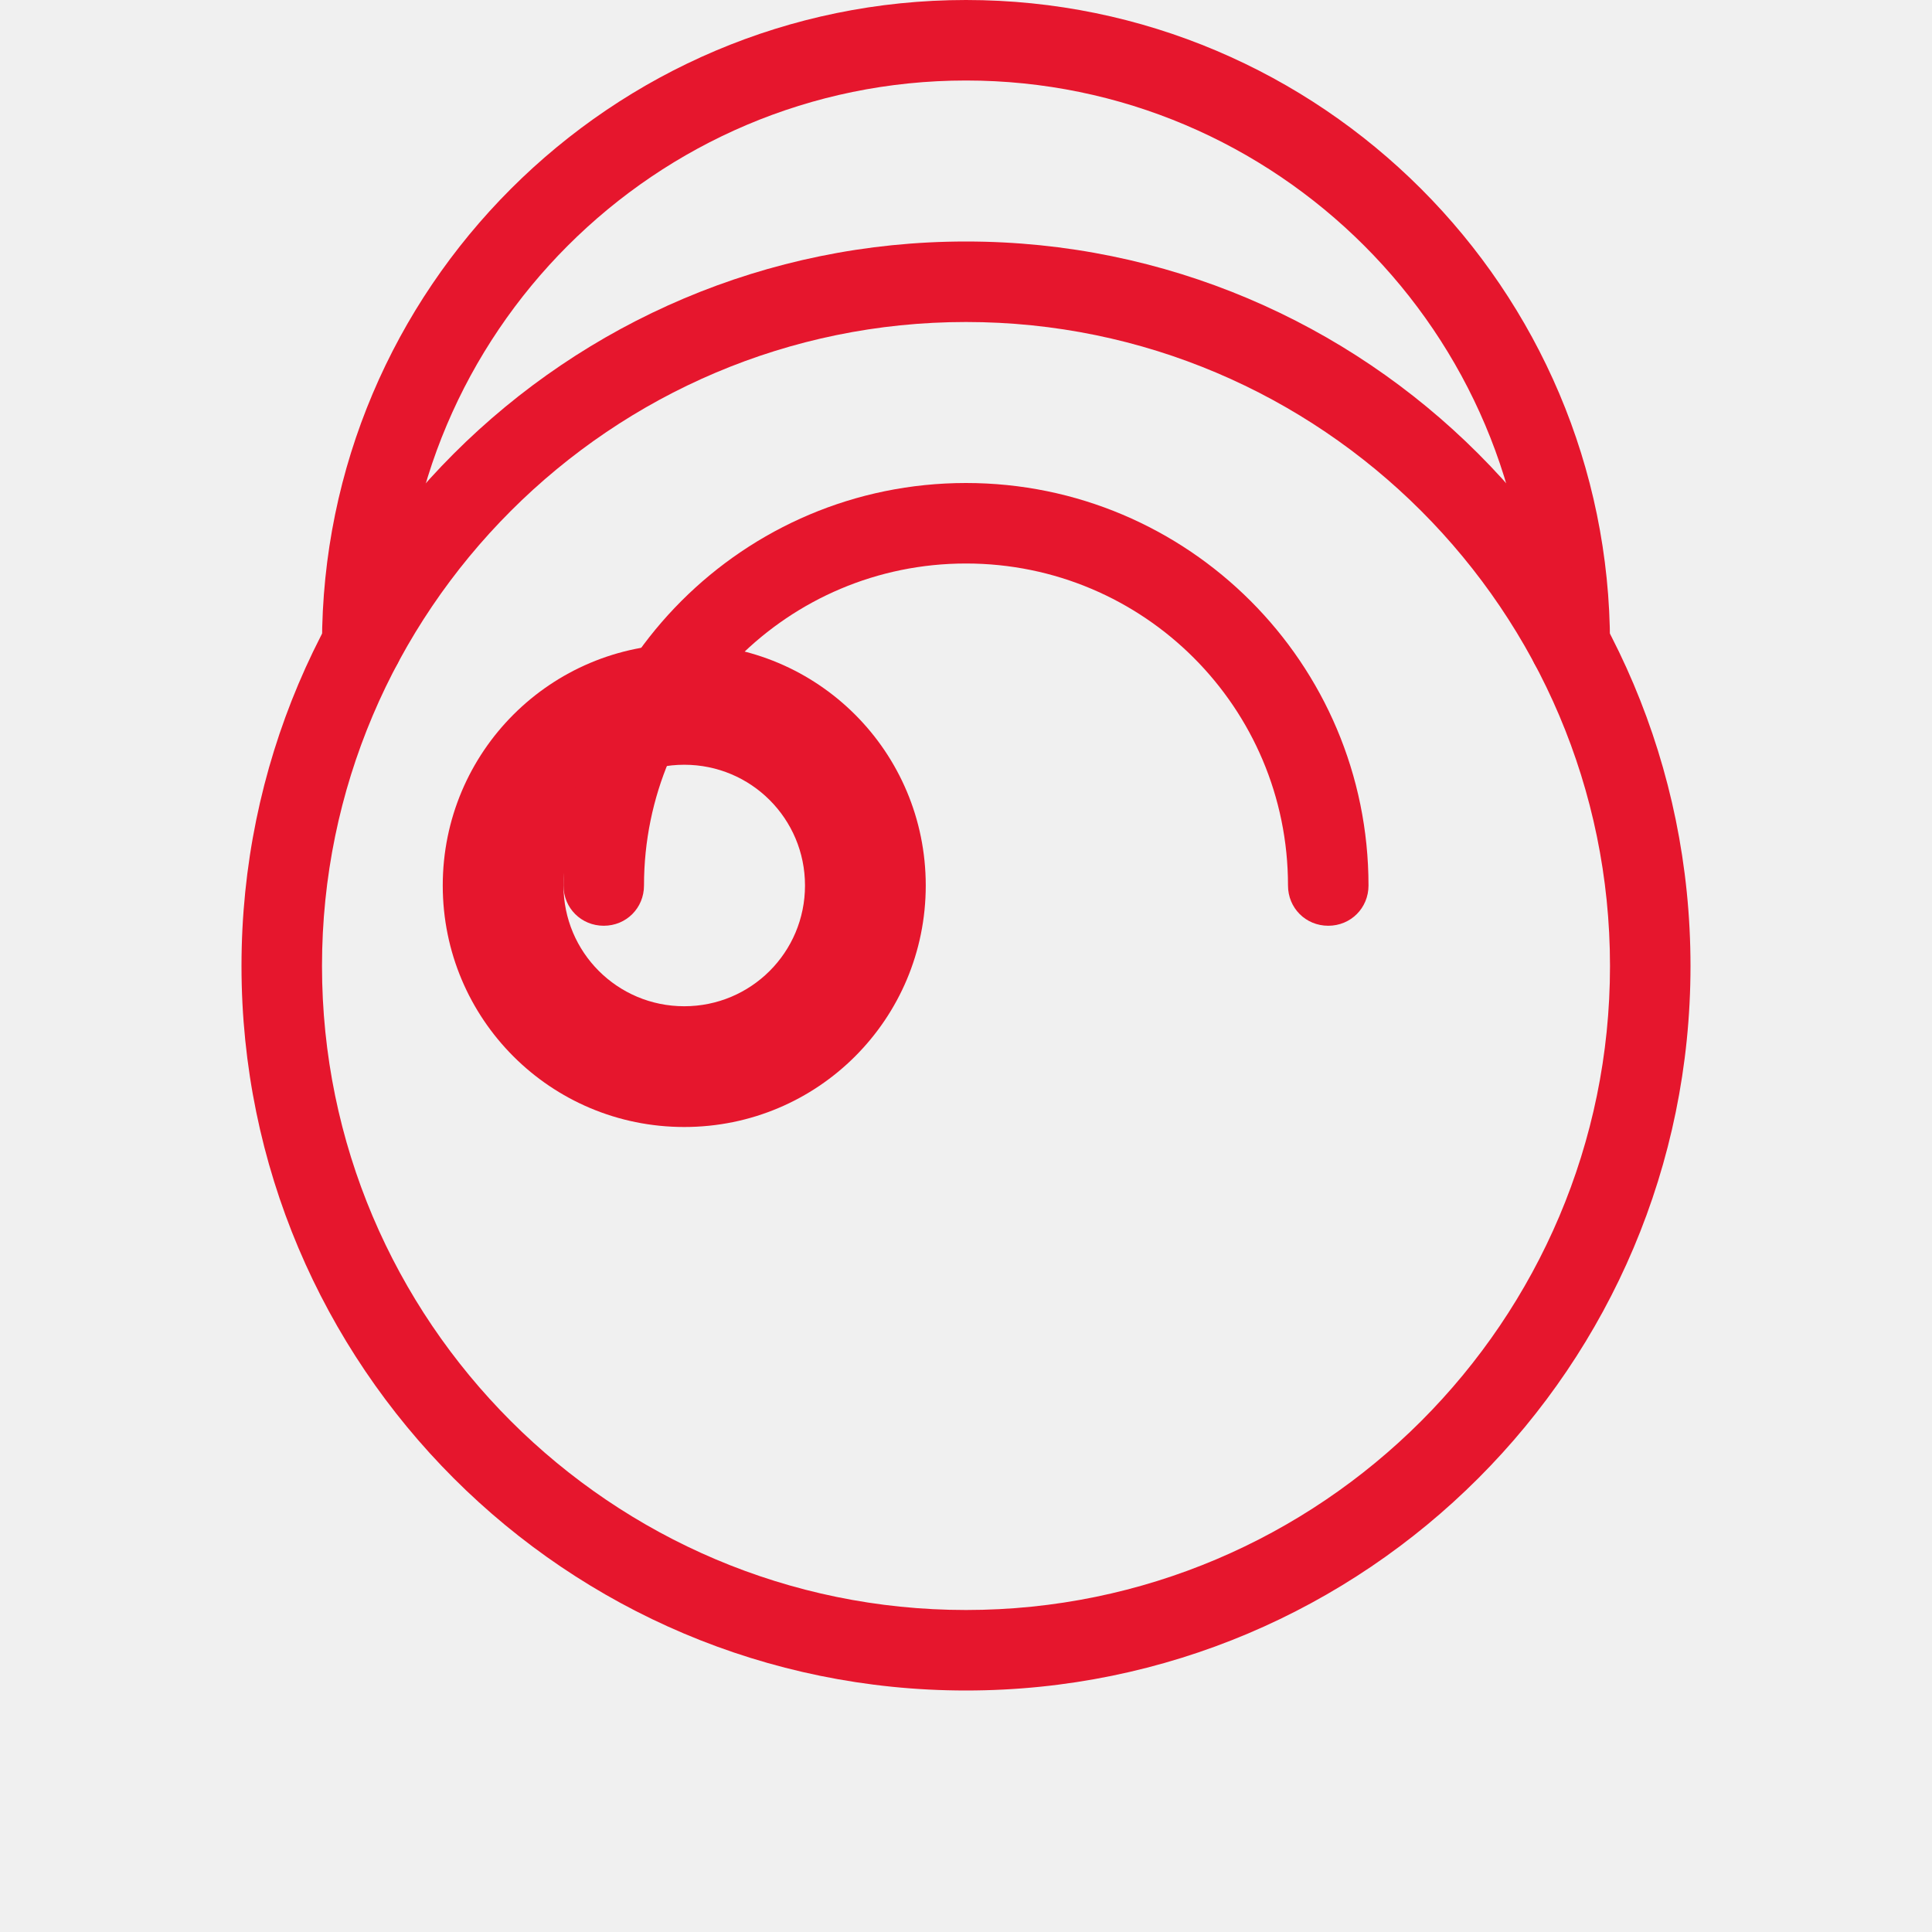
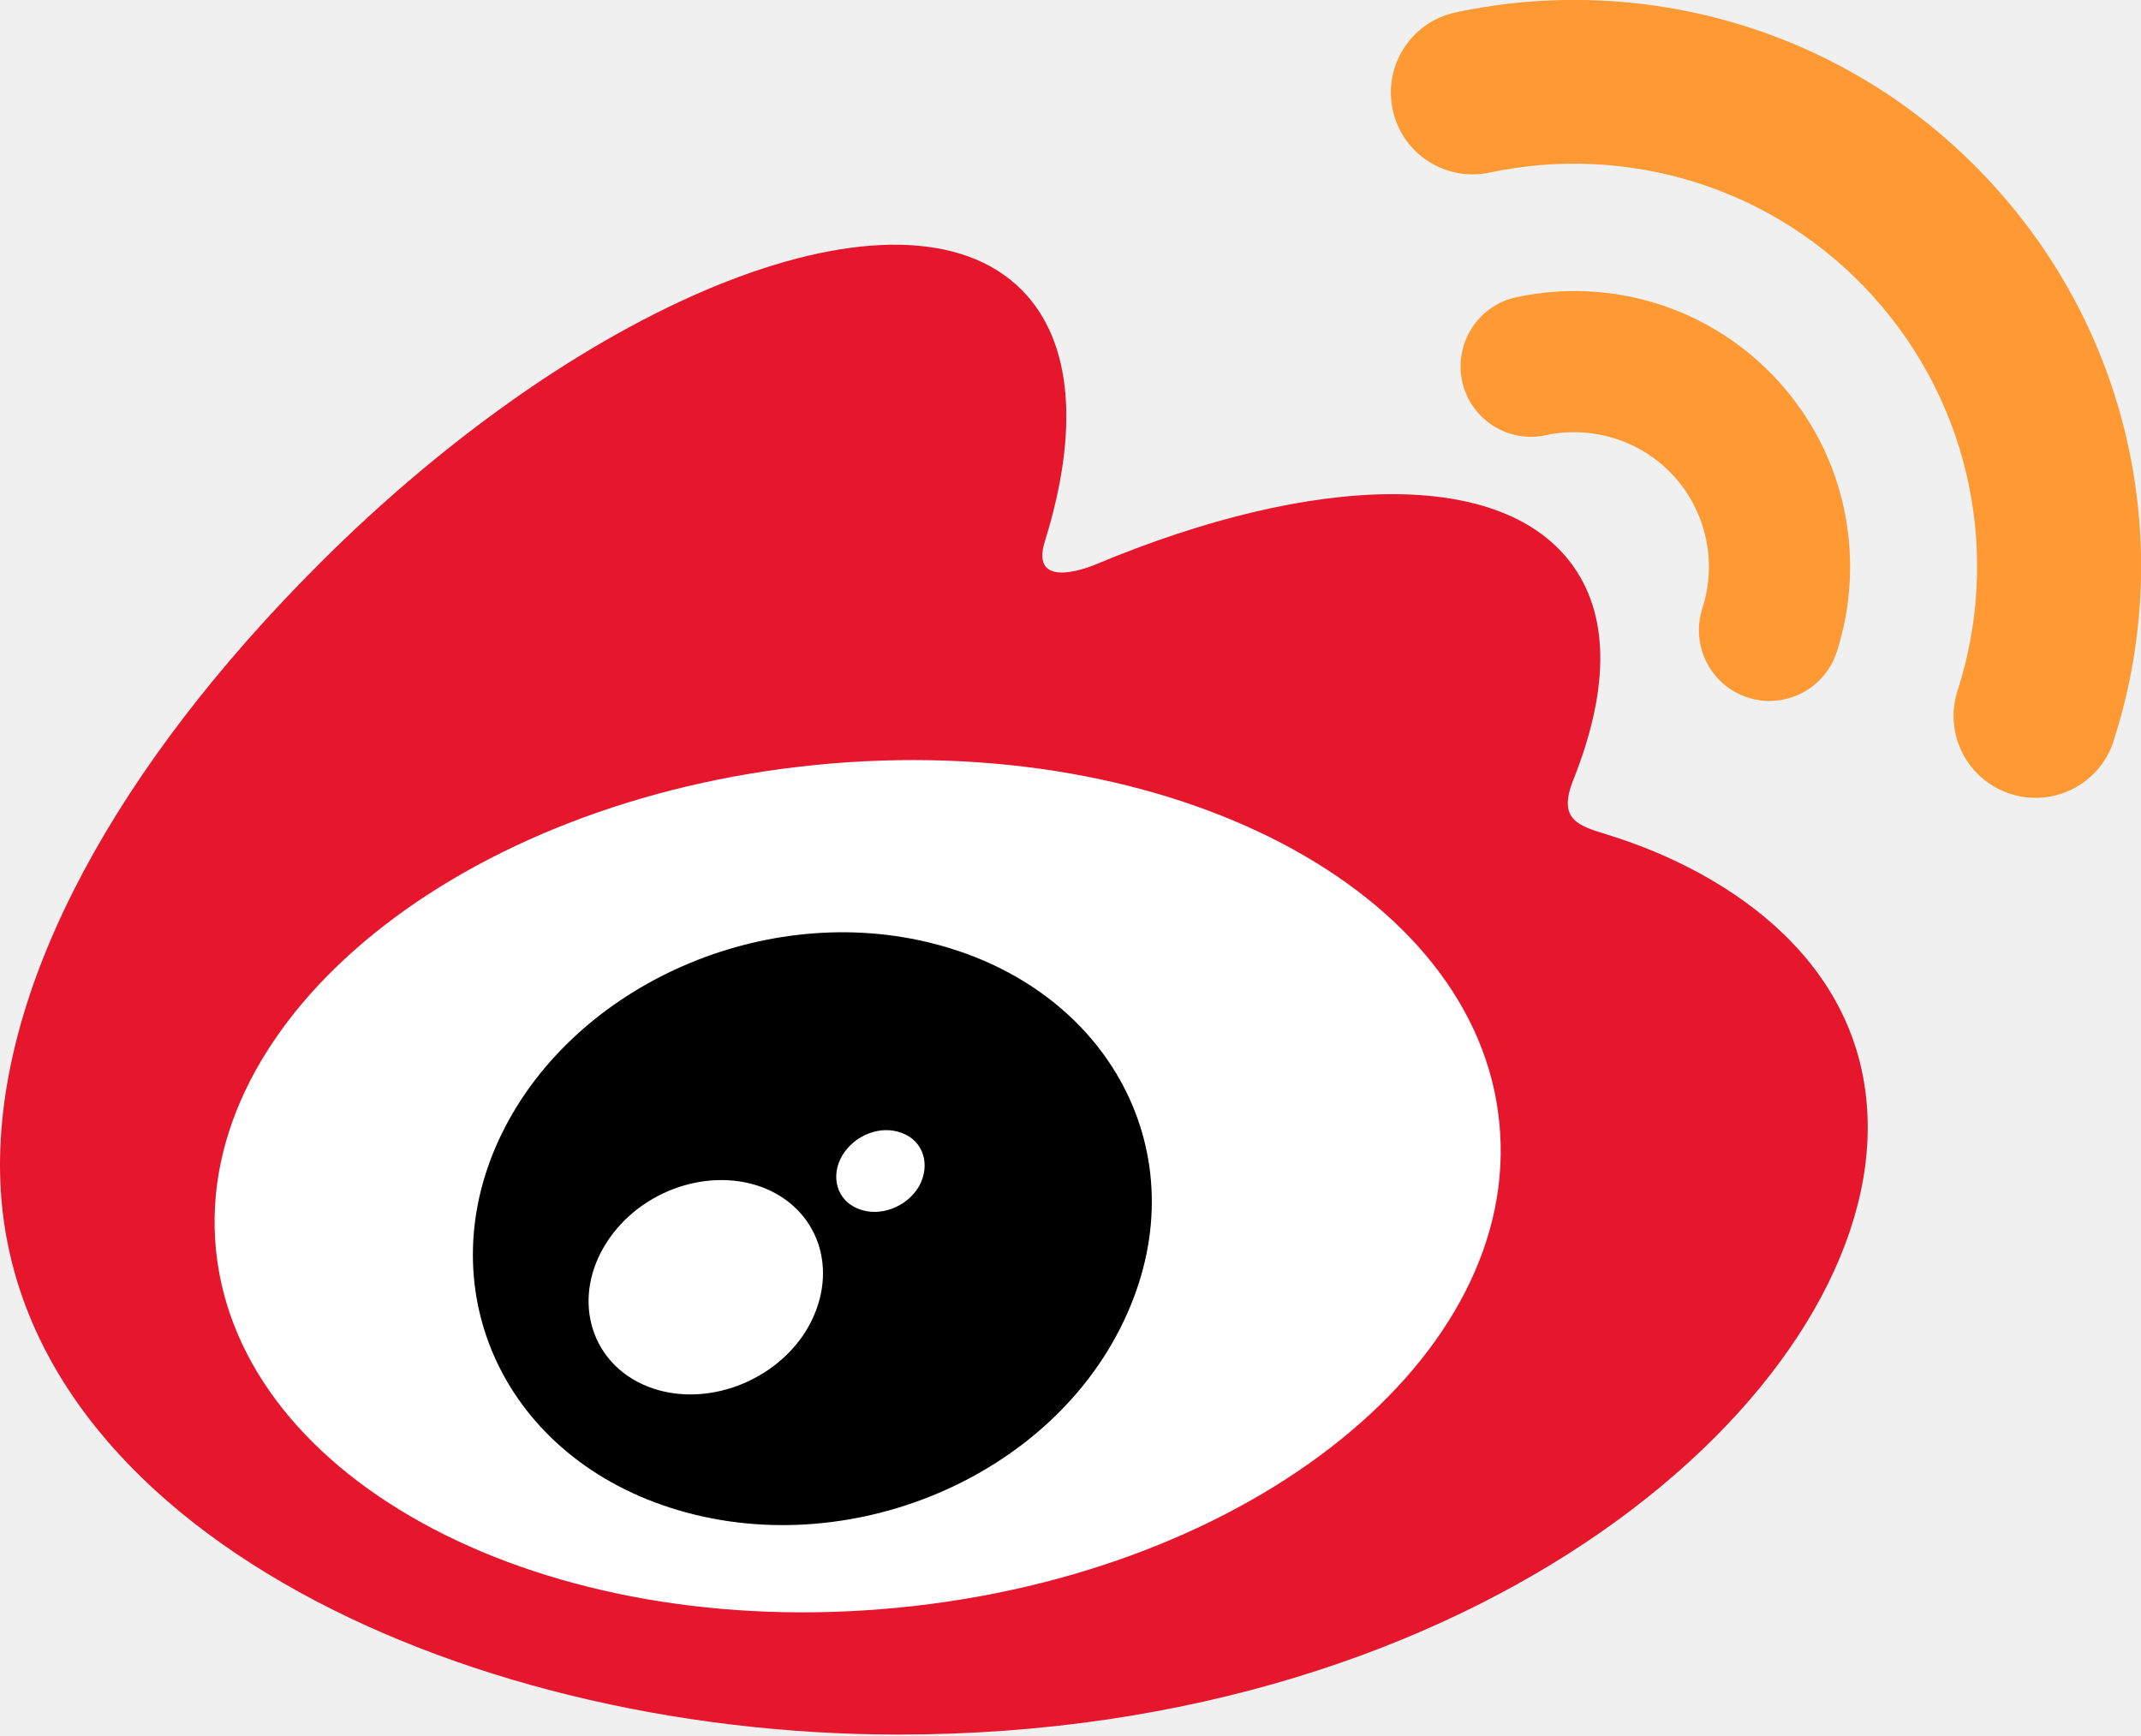
- <svg xmlns="http://www.w3.org/2000/svg" viewBox="0 0 24 24" fill="#E6162D">
-   <path d="M8.5 14c-1.66 0-3-1.34-3-3s1.34-3 3-3 3 1.34 3 3-1.34 3-3 3zm0-4.5c-.83 0-1.5.67-1.5 1.5s.67 1.5 1.5 1.5 1.5-.67 1.5-1.5-.67-1.5-1.5-1.5z" />
-   <path d="M19.5 8.5c-.28 0-.5-.22-.5-.5 0-3.86-3.14-7-7-7s-7 3.14-7 7c0 .28-.22.5-.5.5s-.5-.22-.5-.5c0-4.41 3.59-8 8-8s8 3.59 8 8c0 .28-.22.5-.5.5z" />
-   <path d="M16.5 11.5c-.28 0-.5-.22-.5-.5 0-2.21-1.79-4-4-4s-4 1.79-4 4c0 .28-.22.5-.5.5s-.5-.22-.5-.5c0-2.76 2.24-5 5-5s5 2.24 5 5c0 .28-.22.5-.5.5z" />
-   <path d="M12 21c-4.97 0-9-4.03-9-9s4.03-9 9-9 9 4.03 9 9-4.03 9-9 9zm0-17c-4.41 0-8 3.59-8 8s3.59 8 8 8 8-3.59 8-8-3.59-8-8-8z" />
+ <svg xmlns="http://www.w3.org/2000/svg" viewBox="0 0 512 415" fill-rule="evenodd" clip-rule="evenodd" stroke-linejoin="round" stroke-miterlimit="2">
+   <g transform="scale(1.45729)">
+     <clipPath id="prefix__a">
+       <path d="M0 0h351.336v284.628H0z" />
+     </clipPath>
+     <g clip-path="url(#prefix__a)" fill-rule="nonzero">
+       <path d="M25.84 195.715c0 40.917 53.28 74.078 118.97 74.078 65.691 0 118.971-33.161 118.971-74.078 0-40.918-53.28-74.078-118.971-74.078-65.69 0-118.97 33.16-118.97 74.078" fill="#fff" />
+       <path d="M147.622 263.781c-58.176 5.769-108.401-20.556-112.183-58.71-3.781-38.202 40.336-73.786 98.463-79.556 58.177-5.769 108.402 20.556 112.135 58.71 3.83 38.202-40.287 73.835-98.415 79.556m116.304-126.776c-4.945-1.503-8.338-2.472-5.769-8.969 5.624-14.107 6.206-26.276.097-35.002-11.393-16.29-42.614-15.417-78.392-.437 0 0-11.248 4.897-8.339-3.975 5.478-17.695 4.654-32.482-3.878-41.063-19.392-19.44-71.024.727-115.286 44.99C19.247 125.661 0 160.809 0 191.206c0 58.079 74.514 93.422 147.38 93.422 95.555 0 159.112-55.51 159.112-99.579.049-26.664-22.398-41.79-42.566-48.044" fill="#e6162d" />
+       <path d="M327.387 30.688C304.311 5.09 270.277-4.654 238.862 2.036c-7.272 1.552-11.877 8.727-10.326 15.95 1.551 7.272 8.678 11.878 15.95 10.326 22.349-4.751 46.541 2.182 62.927 20.362 16.387 18.18 20.847 42.954 13.817 64.673-2.278 7.078 1.6 14.641 8.678 16.919 7.078 2.279 14.641-1.599 16.92-8.629v-.049c9.89-30.494 3.636-65.351-19.441-90.9" fill="#f93" />
+       <path d="M291.948 62.685c-11.247-12.459-27.828-17.211-43.099-13.914-6.254 1.309-10.229 7.515-8.92 13.769 1.357 6.253 7.514 10.229 13.72 8.871 7.466-1.599 15.61.728 21.089 6.788a22.126 22.126 0 014.605 21.67c-1.939 6.06 1.358 12.605 7.466 14.593 6.109 1.939 12.605-1.358 14.593-7.466 4.799-14.884 1.793-31.852-9.454-44.311" fill="#f93" />
+       <path d="M150.822 194.648c-2.036 3.491-6.545 5.139-10.035 3.685-3.491-1.406-4.558-5.333-2.57-8.727 2.036-3.393 6.351-5.042 9.793-3.684 3.491 1.26 4.751 5.187 2.812 8.726m-18.568 23.756c-5.624 8.968-17.695 12.895-26.761 8.774-8.92-4.072-11.587-14.495-5.963-23.27 5.575-8.727 17.21-12.605 26.228-8.823 9.114 3.926 12.023 14.253 6.496 23.319m21.138-63.51c-27.683-7.223-58.952 6.594-70.976 30.979-12.265 24.871-.387 52.504 27.537 61.522 28.991 9.356 63.121-4.994 74.999-31.803 11.732-26.277-2.909-53.28-31.56-60.698" />
+     </g>
+   </g>
</svg>
